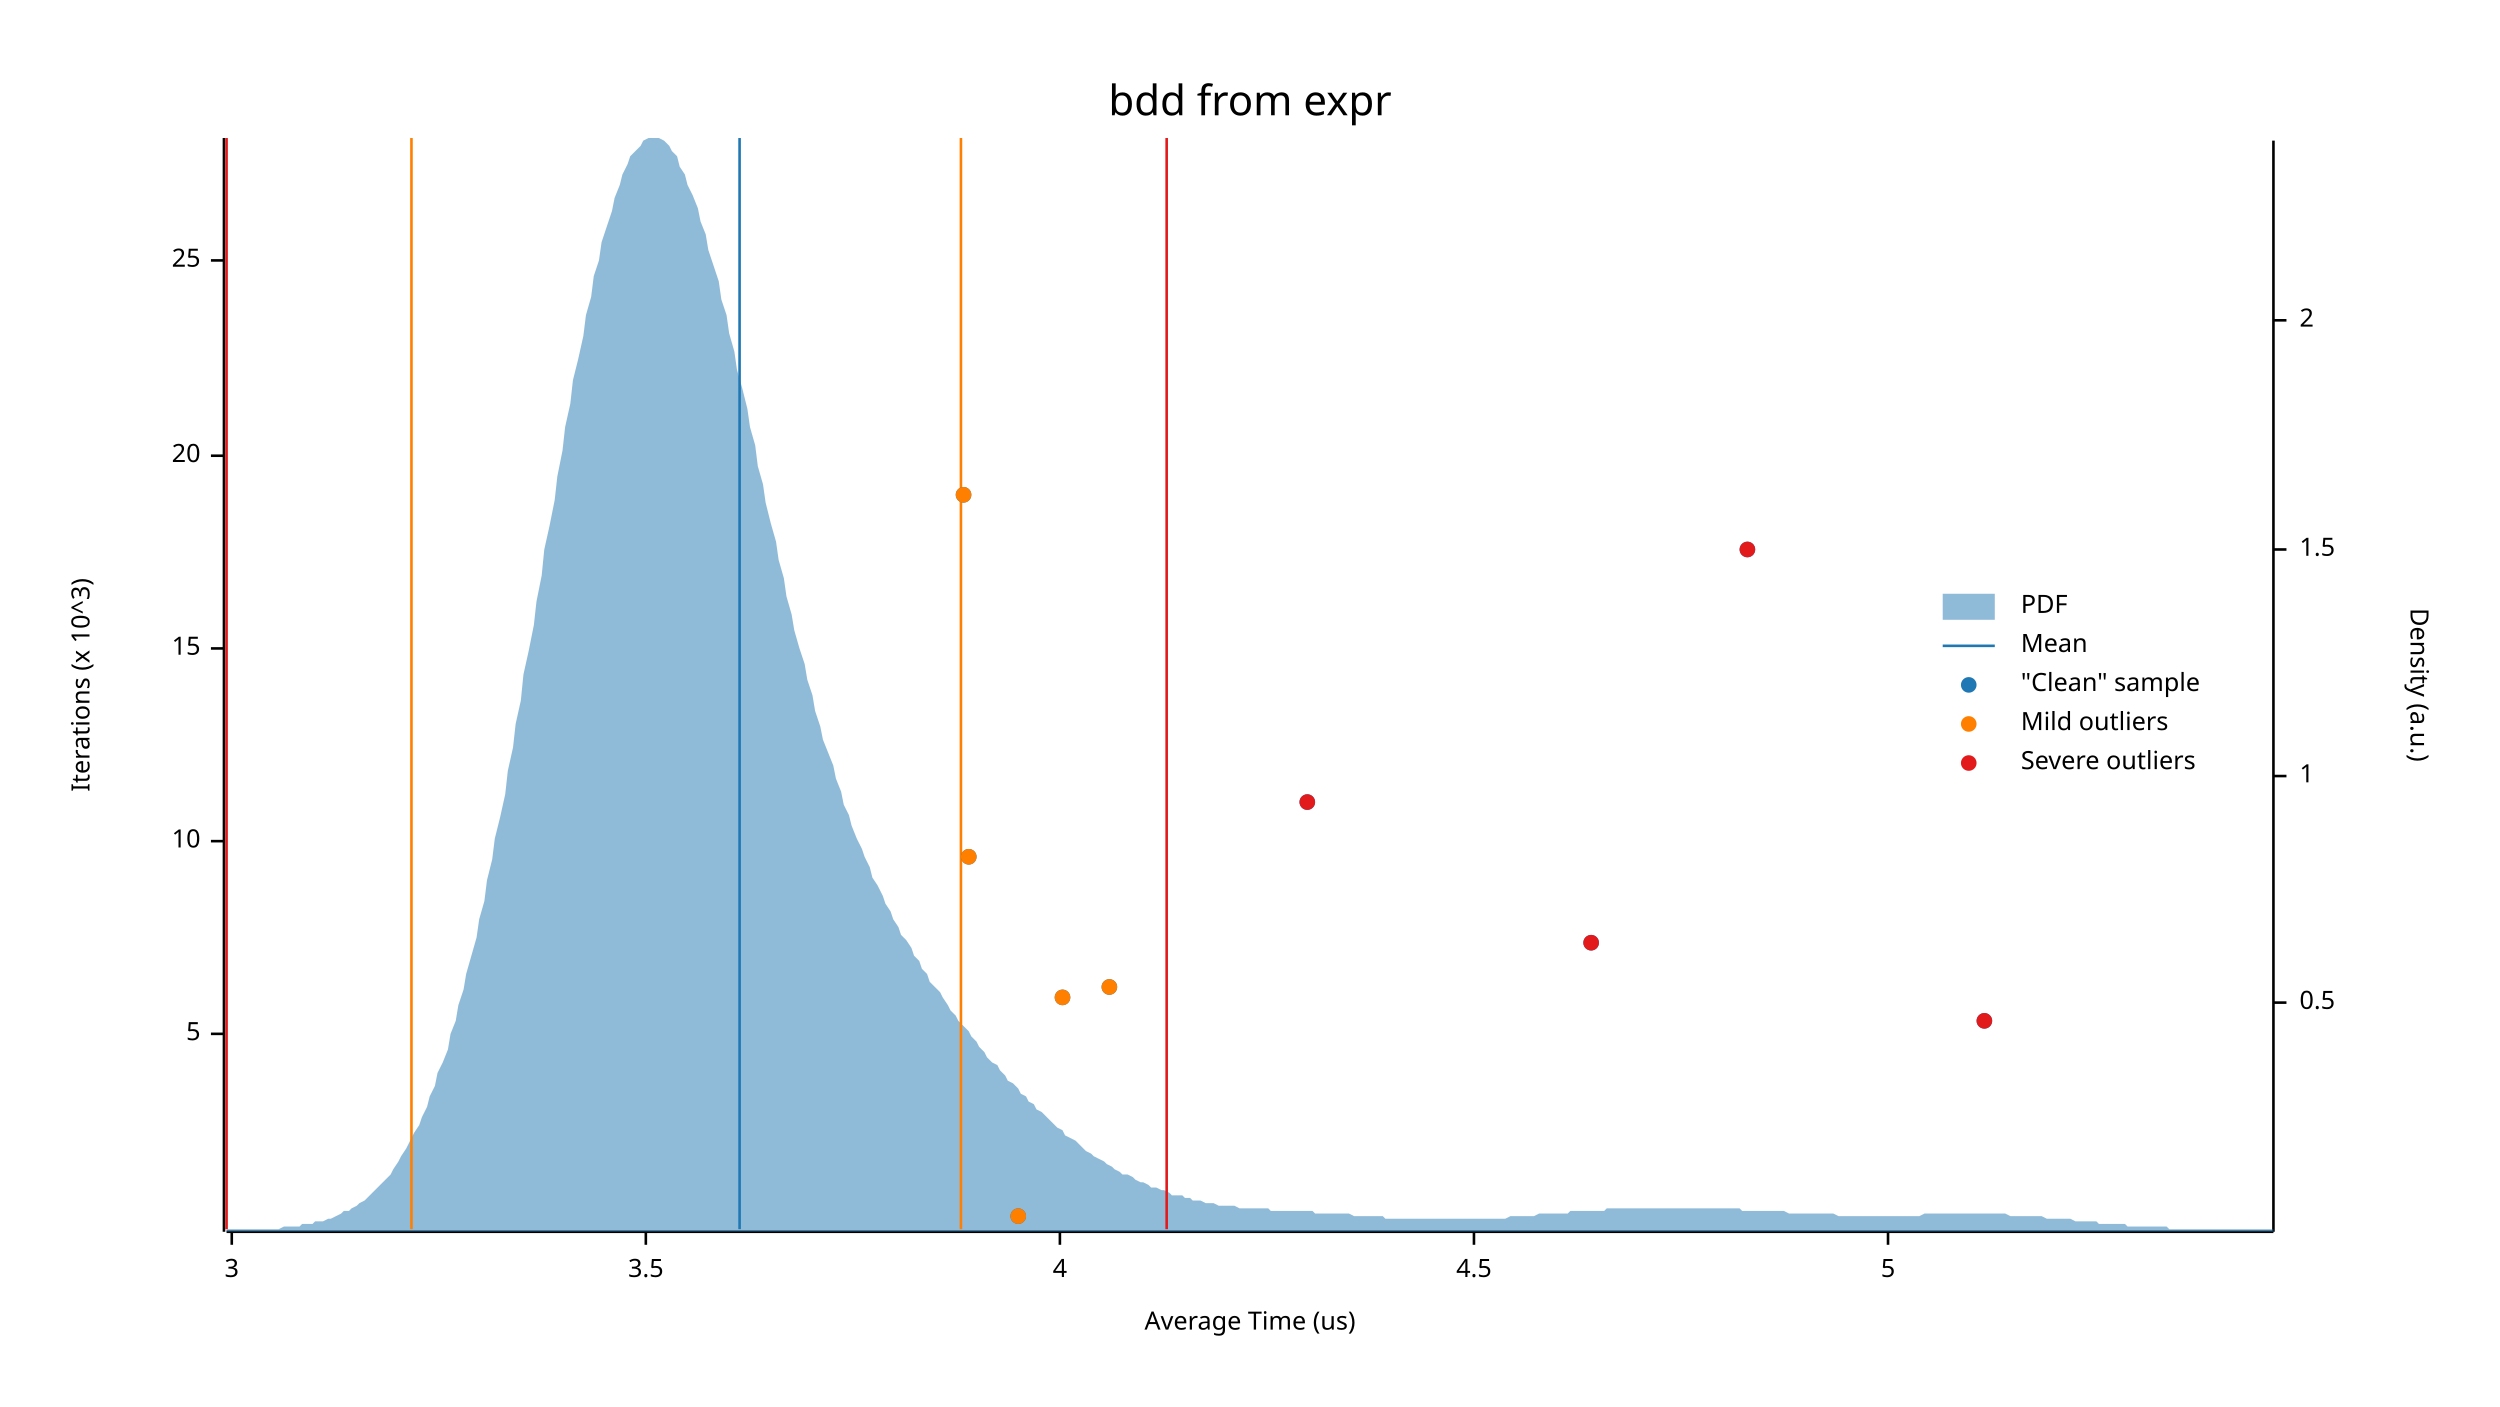
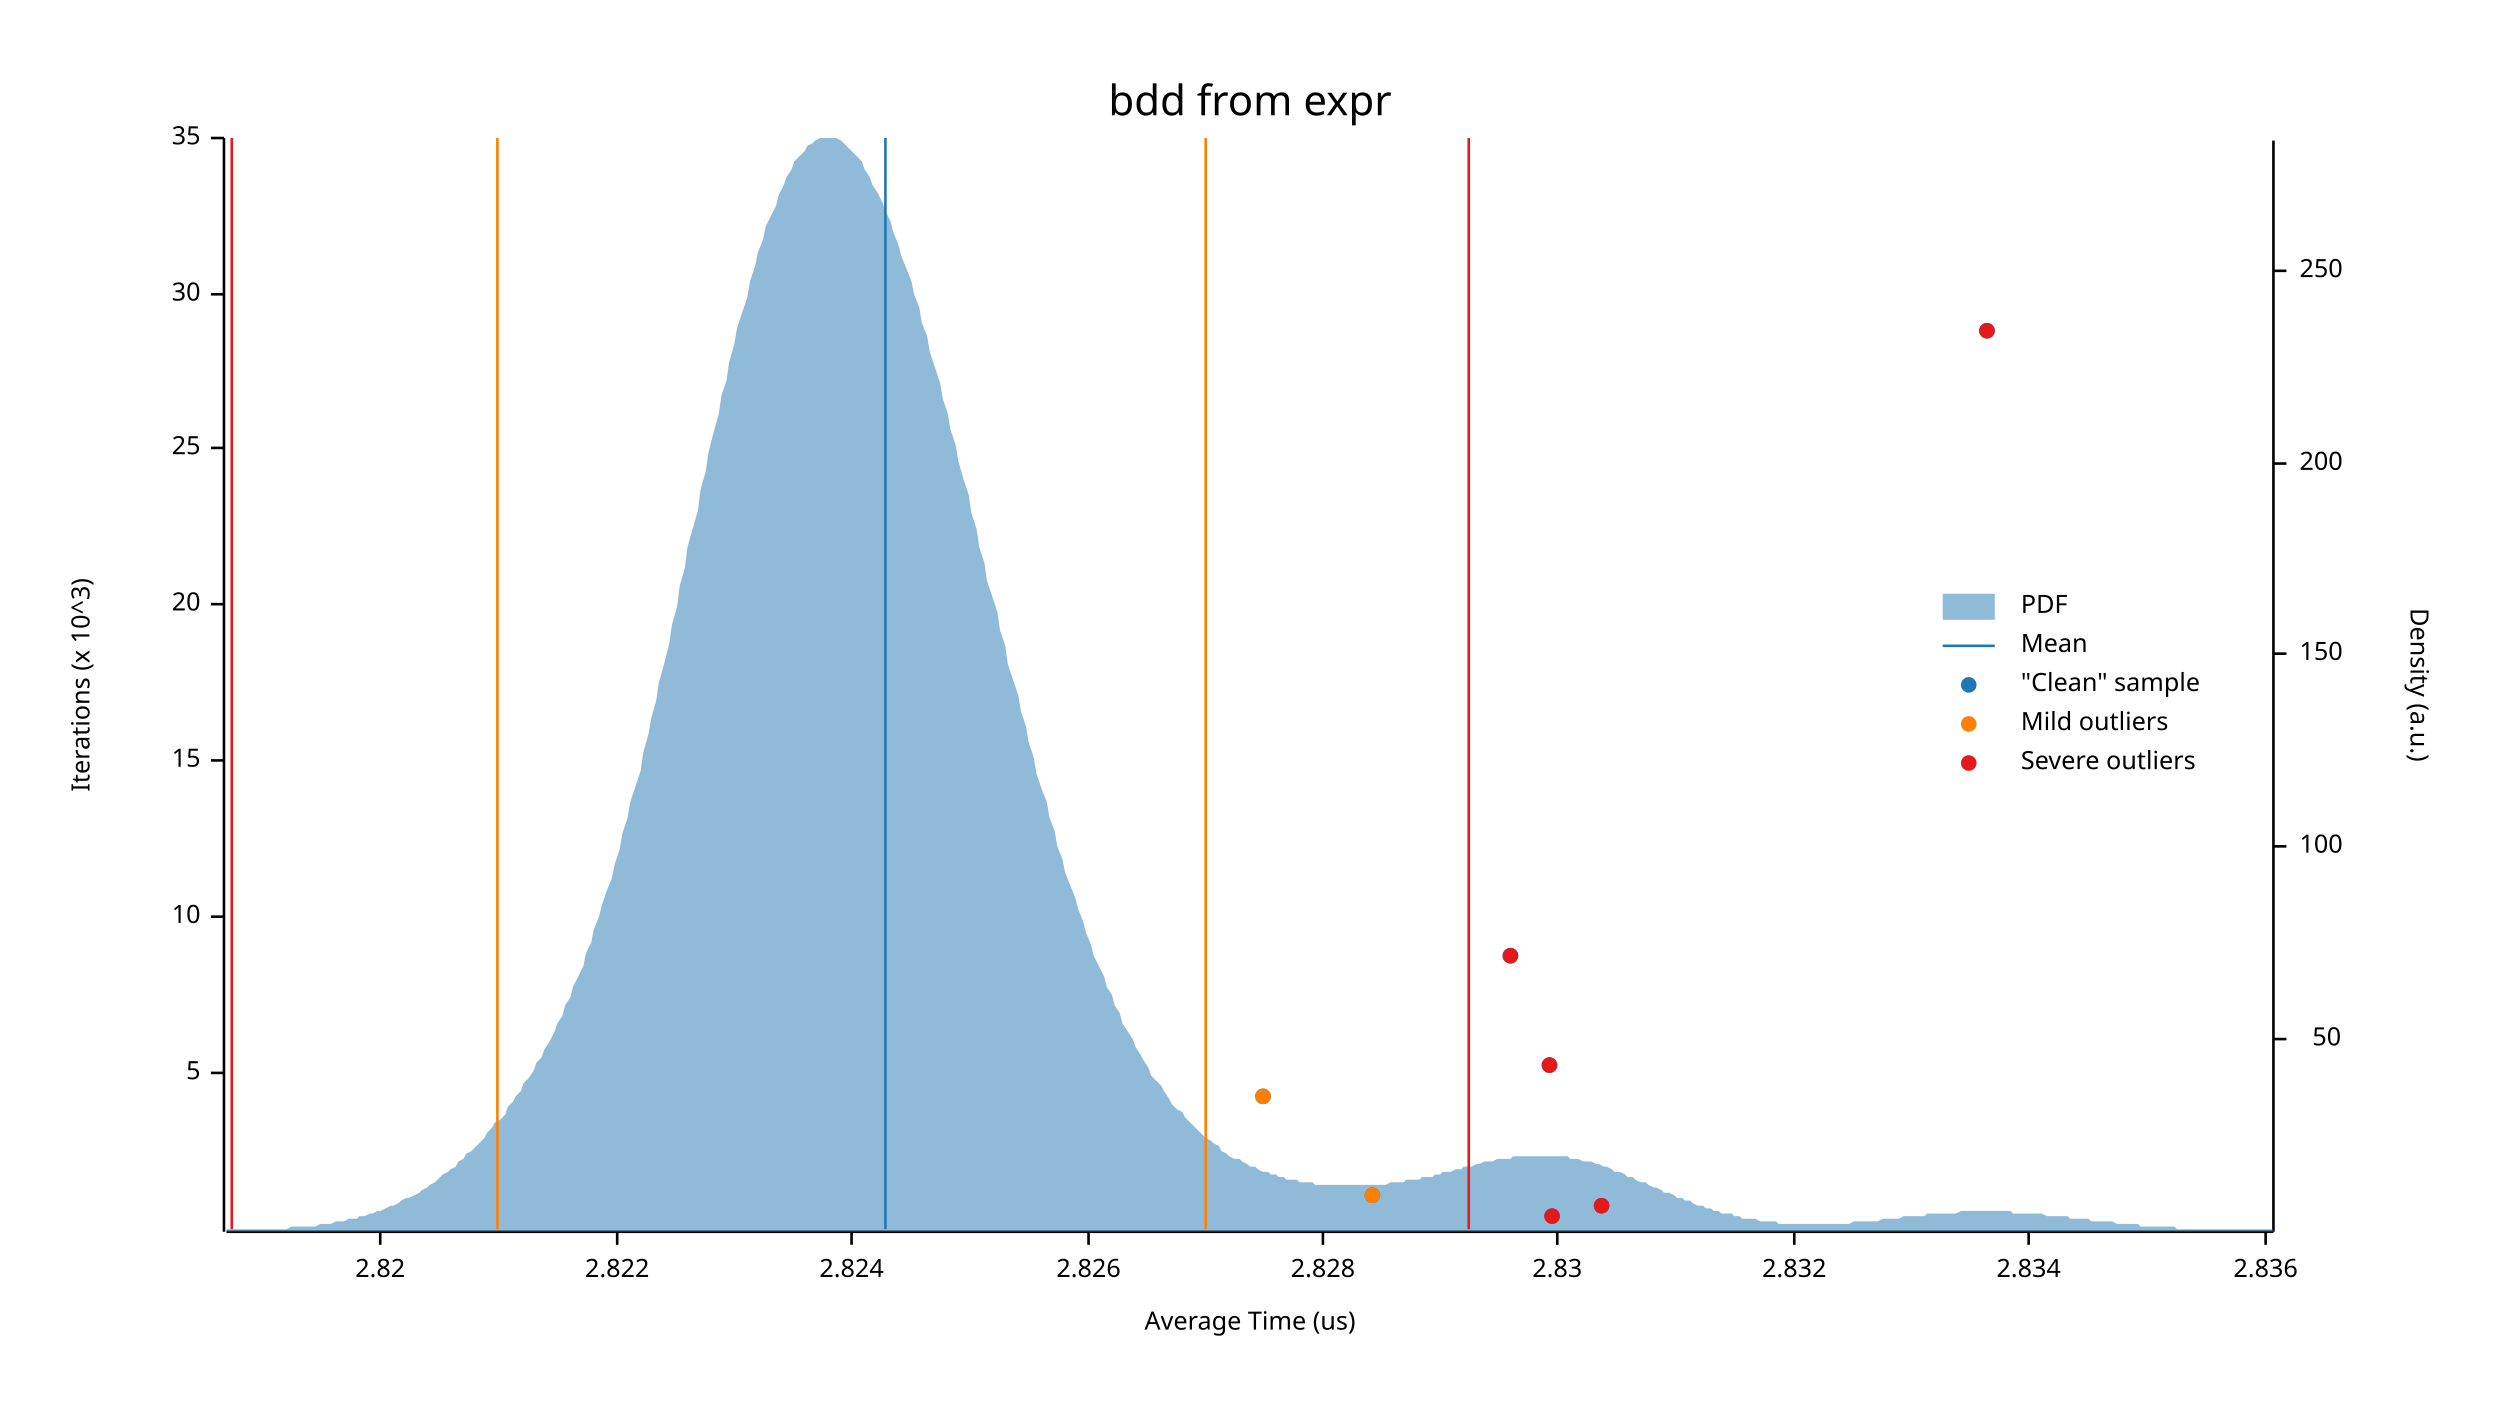
<svg xmlns="http://www.w3.org/2000/svg" width="960" height="540" viewBox="0 0 960 540">
  <text x="480" y="32" dy="0.76em" text-anchor="middle" font-family="sans-serif" font-size="16.129" opacity="1" fill="#000000">
bdd from expr
</text>
  <text x="27" y="263" dy="0.76em" text-anchor="middle" font-family="sans-serif" font-size="9.677" opacity="1" fill="#000000" transform="rotate(270, 27, 263)">
Iterations (x 10^3)
</text>
  <text x="480" y="513" dy="-0.5ex" text-anchor="middle" font-family="sans-serif" font-size="9.677" opacity="1" fill="#000000">
Average Time (us)
</text>
  <polyline fill="none" opacity="1" stroke="#000000" stroke-width="1" points="86,53 86,473 " />
-   <text x="77" y="397" dy="0.5ex" text-anchor="end" font-family="sans-serif" font-size="9.677" opacity="1" fill="#000000">
+   <text x="77" y="412" dy="0.5ex" text-anchor="end" font-family="sans-serif" font-size="9.677" opacity="1" fill="#000000">
5
</text>
-   <polyline fill="none" opacity="1" stroke="#000000" stroke-width="1" points="81,397 86,397 " />
-   <text x="77" y="323" dy="0.5ex" text-anchor="end" font-family="sans-serif" font-size="9.677" opacity="1" fill="#000000">
+   <polyline fill="none" opacity="1" stroke="#000000" stroke-width="1" points="81,412 86,412 " />
+   <text x="77" y="352" dy="0.5ex" text-anchor="end" font-family="sans-serif" font-size="9.677" opacity="1" fill="#000000">
10
</text>
-   <polyline fill="none" opacity="1" stroke="#000000" stroke-width="1" points="81,323 86,323 " />
-   <text x="77" y="249" dy="0.5ex" text-anchor="end" font-family="sans-serif" font-size="9.677" opacity="1" fill="#000000">
+   <polyline fill="none" opacity="1" stroke="#000000" stroke-width="1" points="81,352 86,352 " />
+   <text x="77" y="292" dy="0.5ex" text-anchor="end" font-family="sans-serif" font-size="9.677" opacity="1" fill="#000000">
15
</text>
-   <polyline fill="none" opacity="1" stroke="#000000" stroke-width="1" points="81,249 86,249 " />
-   <text x="77" y="175" dy="0.5ex" text-anchor="end" font-family="sans-serif" font-size="9.677" opacity="1" fill="#000000">
+   <polyline fill="none" opacity="1" stroke="#000000" stroke-width="1" points="81,292 86,292 " />
+   <text x="77" y="232" dy="0.5ex" text-anchor="end" font-family="sans-serif" font-size="9.677" opacity="1" fill="#000000">
20
</text>
-   <polyline fill="none" opacity="1" stroke="#000000" stroke-width="1" points="81,175 86,175 " />
-   <text x="77" y="100" dy="0.5ex" text-anchor="end" font-family="sans-serif" font-size="9.677" opacity="1" fill="#000000">
+   <polyline fill="none" opacity="1" stroke="#000000" stroke-width="1" points="81,232 86,232 " />
+   <text x="77" y="172" dy="0.5ex" text-anchor="end" font-family="sans-serif" font-size="9.677" opacity="1" fill="#000000">
25
</text>
-   <polyline fill="none" opacity="1" stroke="#000000" stroke-width="1" points="81,100 86,100 " />
+   <polyline fill="none" opacity="1" stroke="#000000" stroke-width="1" points="81,172 86,172 " />
+   <text x="77" y="113" dy="0.5ex" text-anchor="end" font-family="sans-serif" font-size="9.677" opacity="1" fill="#000000">
+ 30
+ </text>
+   <polyline fill="none" opacity="1" stroke="#000000" stroke-width="1" points="81,113 86,113 " />
+   <text x="77" y="53" dy="0.5ex" text-anchor="end" font-family="sans-serif" font-size="9.677" opacity="1" fill="#000000">
+ 35
+ </text>
+   <polyline fill="none" opacity="1" stroke="#000000" stroke-width="1" points="81,53 86,53 " />
  <polyline fill="none" opacity="1" stroke="#000000" stroke-width="1" points="87,473 873,473 " />
-   <text x="89" y="483" dy="0.76em" text-anchor="middle" font-family="sans-serif" font-size="9.677" opacity="1" fill="#000000">
- 3
+   <text x="146" y="483" dy="0.76em" text-anchor="middle" font-family="sans-serif" font-size="9.677" opacity="1" fill="#000000">
+ 2.82
</text>
-   <polyline fill="none" opacity="1" stroke="#000000" stroke-width="1" points="89,473 89,478 " />
-   <text x="248" y="483" dy="0.76em" text-anchor="middle" font-family="sans-serif" font-size="9.677" opacity="1" fill="#000000">
- 3.5
+   <polyline fill="none" opacity="1" stroke="#000000" stroke-width="1" points="146,473 146,478 " />
+   <text x="237" y="483" dy="0.76em" text-anchor="middle" font-family="sans-serif" font-size="9.677" opacity="1" fill="#000000">
+ 2.822
</text>
-   <polyline fill="none" opacity="1" stroke="#000000" stroke-width="1" points="248,473 248,478 " />
-   <text x="407" y="483" dy="0.76em" text-anchor="middle" font-family="sans-serif" font-size="9.677" opacity="1" fill="#000000">
- 4
+   <polyline fill="none" opacity="1" stroke="#000000" stroke-width="1" points="237,473 237,478 " />
+   <text x="327" y="483" dy="0.76em" text-anchor="middle" font-family="sans-serif" font-size="9.677" opacity="1" fill="#000000">
+ 2.824
</text>
-   <polyline fill="none" opacity="1" stroke="#000000" stroke-width="1" points="407,473 407,478 " />
-   <text x="566" y="483" dy="0.76em" text-anchor="middle" font-family="sans-serif" font-size="9.677" opacity="1" fill="#000000">
- 4.5
+   <polyline fill="none" opacity="1" stroke="#000000" stroke-width="1" points="327,473 327,478 " />
+   <text x="418" y="483" dy="0.76em" text-anchor="middle" font-family="sans-serif" font-size="9.677" opacity="1" fill="#000000">
+ 2.826
</text>
-   <polyline fill="none" opacity="1" stroke="#000000" stroke-width="1" points="566,473 566,478 " />
-   <text x="725" y="483" dy="0.76em" text-anchor="middle" font-family="sans-serif" font-size="9.677" opacity="1" fill="#000000">
- 5
+   <polyline fill="none" opacity="1" stroke="#000000" stroke-width="1" points="418,473 418,478 " />
+   <text x="508" y="483" dy="0.76em" text-anchor="middle" font-family="sans-serif" font-size="9.677" opacity="1" fill="#000000">
+ 2.828
</text>
-   <polyline fill="none" opacity="1" stroke="#000000" stroke-width="1" points="725,473 725,478 " />
+   <polyline fill="none" opacity="1" stroke="#000000" stroke-width="1" points="508,473 508,478 " />
+   <text x="598" y="483" dy="0.76em" text-anchor="middle" font-family="sans-serif" font-size="9.677" opacity="1" fill="#000000">
+ 2.83
+ </text>
+   <polyline fill="none" opacity="1" stroke="#000000" stroke-width="1" points="598,473 598,478 " />
+   <text x="689" y="483" dy="0.76em" text-anchor="middle" font-family="sans-serif" font-size="9.677" opacity="1" fill="#000000">
+ 2.832
+ </text>
+   <polyline fill="none" opacity="1" stroke="#000000" stroke-width="1" points="689,473 689,478 " />
+   <text x="779" y="483" dy="0.76em" text-anchor="middle" font-family="sans-serif" font-size="9.677" opacity="1" fill="#000000">
+ 2.834
+ </text>
+   <polyline fill="none" opacity="1" stroke="#000000" stroke-width="1" points="779,473 779,478 " />
+   <text x="870" y="483" dy="0.76em" text-anchor="middle" font-family="sans-serif" font-size="9.677" opacity="1" fill="#000000">
+ 2.836
+ </text>
+   <polyline fill="none" opacity="1" stroke="#000000" stroke-width="1" points="870,473 870,478 " />
  <text x="933" y="263" dy="0.76em" text-anchor="middle" font-family="sans-serif" font-size="9.677" opacity="1" fill="#000000" transform="rotate(90, 933, 263)">
Density (a.u.)
</text>
  <polyline fill="none" opacity="1" stroke="#000000" stroke-width="1" points="873,54 873,473 " />
-   <text x="883" y="385" dy="0.5ex" text-anchor="start" font-family="sans-serif" font-size="9.677" opacity="1" fill="#000000">
- 0.5
+   <text x="899" y="399" dy="0.5ex" text-anchor="end" font-family="sans-serif" font-size="9.677" opacity="1" fill="#000000">
+ 50
</text>
-   <polyline fill="none" opacity="1" stroke="#000000" stroke-width="1" points="873,385 878,385 " />
-   <text x="883" y="298" dy="0.5ex" text-anchor="start" font-family="sans-serif" font-size="9.677" opacity="1" fill="#000000">
- 1
+   <polyline fill="none" opacity="1" stroke="#000000" stroke-width="1" points="873,399 878,399 " />
+   <text x="883" y="325" dy="0.5ex" text-anchor="start" font-family="sans-serif" font-size="9.677" opacity="1" fill="#000000">
+ 100
</text>
-   <polyline fill="none" opacity="1" stroke="#000000" stroke-width="1" points="873,298 878,298 " />
-   <text x="883" y="211" dy="0.5ex" text-anchor="start" font-family="sans-serif" font-size="9.677" opacity="1" fill="#000000">
- 1.5
+   <polyline fill="none" opacity="1" stroke="#000000" stroke-width="1" points="873,325 878,325 " />
+   <text x="883" y="251" dy="0.5ex" text-anchor="start" font-family="sans-serif" font-size="9.677" opacity="1" fill="#000000">
+ 150
</text>
-   <polyline fill="none" opacity="1" stroke="#000000" stroke-width="1" points="873,211 878,211 " />
-   <text x="883" y="123" dy="0.5ex" text-anchor="start" font-family="sans-serif" font-size="9.677" opacity="1" fill="#000000">
- 2
+   <polyline fill="none" opacity="1" stroke="#000000" stroke-width="1" points="873,251 878,251 " />
+   <text x="883" y="178" dy="0.5ex" text-anchor="start" font-family="sans-serif" font-size="9.677" opacity="1" fill="#000000">
+ 200
</text>
-   <polyline fill="none" opacity="1" stroke="#000000" stroke-width="1" points="873,123 878,123 " />
-   <polygon opacity="0.5" fill="#1F78B4" points="87,472 88,472 90,472 91,472 93,472 94,472 96,472 98,472 99,472 101,472 102,472 104,472 105,472 107,472 109,471 110,471 112,471 113,471 115,471 116,470 118,470 120,470 121,469 123,469 124,469 126,468 127,468 129,467 131,466 132,465 134,465 135,464 137,463 138,462 140,461 142,459 143,458 145,456 146,455 148,453 150,451 151,449 153,446 154,444 156,441 157,439 159,435 161,432 162,429 164,425 165,421 167,417 168,412 170,408 172,403 173,397 175,392 176,386 178,380 179,374 181,367 183,360 184,353 186,346 187,338 189,330 190,322 192,314 194,305 195,296 197,287 198,278 200,269 201,259 203,250 205,240 206,231 208,221 209,211 211,202 213,192 214,183 216,173 217,164 219,155 220,146 222,138 224,129 225,121 227,114 228,106 230,100 231,93 233,87 235,81 236,76 238,71 239,67 241,63 242,60 244,58 246,56 247,54 249,53 250,53 252,53 253,53 255,54 257,56 258,58 260,60 261,64 263,67 264,71 266,75 268,80 269,85 271,90 272,96 274,102 276,108 277,115 279,121 280,128 282,135 283,142 285,149 287,157 288,164 290,171 291,179 293,186 294,193 296,201 298,208 299,215 301,222 302,229 304,236 305,242 307,249 309,255 310,261 312,267 313,273 315,279 316,284 318,289 320,294 321,299 323,304 324,309 326,313 327,317 329,322 331,326 332,329 334,333 335,337 337,340 339,344 340,347 342,350 343,353 345,356 346,359 348,361 350,364 351,367 353,369 354,372 356,374 357,377 359,379 361,381 362,383 364,386 365,388 367,390 368,392 370,394 372,396 373,398 375,400 376,402 378,404 379,406 381,408 383,409 384,411 386,413 387,415 389,416 391,418 392,420 394,421 395,423 397,424 398,426 400,427 402,429 403,430 405,432 406,433 408,434 409,436 411,437 413,438 414,439 416,441 417,442 419,443 420,444 422,445 424,446 425,447 427,448 428,449 430,450 431,451 433,451 435,452 436,453 438,454 439,454 441,455 442,456 444,456 446,457 447,457 449,458 450,459 452,459 454,459 455,460 457,460 458,461 460,461 461,461 463,462 465,462 466,462 468,463 469,463 471,463 472,463 474,463 476,464 477,464 479,464 480,464 482,464 483,464 485,464 487,464 488,465 490,465 491,465 493,465 494,465 496,465 498,465 499,465 501,465 502,465 504,465 505,466 507,466 509,466 510,466 512,466 513,466 515,466 517,466 518,466 520,467 521,467 523,467 524,467 526,467 528,467 529,467 531,467 532,468 534,468 535,468 537,468 539,468 540,468 542,468 543,468 545,468 546,468 548,468 550,468 551,468 553,468 554,468 556,468 557,468 559,468 561,468 562,468 564,468 565,468 567,468 568,468 570,468 572,468 573,468 575,468 576,468 578,468 580,467 581,467 583,467 584,467 586,467 587,467 589,467 591,466 592,466 594,466 595,466 597,466 598,466 600,466 602,466 603,465 605,465 606,465 608,465 609,465 611,465 613,465 614,465 616,465 617,464 619,464 620,464 622,464 624,464 625,464 627,464 628,464 630,464 632,464 633,464 635,464 636,464 638,464 639,464 641,464 643,464 644,464 646,464 647,464 649,464 650,464 652,464 654,464 655,464 657,464 658,464 660,464 661,464 663,464 665,464 666,464 668,464 669,465 671,465 672,465 674,465 676,465 677,465 679,465 680,465 682,465 683,465 685,465 687,466 688,466 690,466 691,466 693,466 695,466 696,466 698,466 699,466 701,466 702,466 704,466 706,467 707,467 709,467 710,467 712,467 713,467 715,467 717,467 718,467 720,467 721,467 723,467 724,467 726,467 728,467 729,467 731,467 732,467 734,467 735,467 737,467 739,466 740,466 742,466 743,466 745,466 746,466 748,466 750,466 751,466 753,466 754,466 756,466 758,466 759,466 761,466 762,466 764,466 765,466 767,466 769,466 770,466 772,467 773,467 775,467 776,467 778,467 780,467 781,467 783,467 784,467 786,468 787,468 789,468 791,468 792,468 794,468 795,468 797,469 798,469 800,469 802,469 803,469 805,469 806,470 808,470 809,470 811,470 813,470 814,470 816,470 817,471 819,471 821,471 822,471 824,471 825,471 827,471 828,471 830,471 832,471 833,472 835,472 836,472 838,472 839,472 841,472 843,472 844,472 846,472 847,472 849,472 850,472 852,472 854,472 855,472 857,472 858,472 860,472 861,472 863,472 865,472 866,472 868,472 869,472 871,472 873,472 873,473 87,473 " />
-   <polyline fill="none" opacity="1" stroke="#1F78B4" stroke-width="1" points="284,472 284,53 " />
-   <polyline fill="none" opacity="1" stroke="#FF7F00" stroke-width="1" points="158,472 158,53 " />
-   <polyline fill="none" opacity="1" stroke="#FF7F00" stroke-width="1" points="369,472 369,53 " />
-   <polyline fill="none" opacity="1" stroke="#E31A1C" stroke-width="1" points="87,472 87,53 " />
-   <polyline fill="none" opacity="1" stroke="#E31A1C" stroke-width="1" points="448,472 448,53 " />
-   <circle cx="391" cy="467" r="3" opacity="1" fill="#1F78B4" stroke="none" stroke-width="1" />
-   <circle cx="762" cy="392" r="3" opacity="1" fill="#1F78B4" stroke="none" stroke-width="1" />
-   <circle cx="408" cy="383" r="3" opacity="1" fill="#1F78B4" stroke="none" stroke-width="1" />
-   <circle cx="426" cy="379" r="3" opacity="1" fill="#1F78B4" stroke="none" stroke-width="1" />
-   <circle cx="611" cy="362" r="3" opacity="1" fill="#1F78B4" stroke="none" stroke-width="1" />
-   <circle cx="372" cy="329" r="3" opacity="1" fill="#1F78B4" stroke="none" stroke-width="1" />
-   <circle cx="502" cy="308" r="3" opacity="1" fill="#1F78B4" stroke="none" stroke-width="1" />
-   <circle cx="671" cy="211" r="3" opacity="1" fill="#1F78B4" stroke="none" stroke-width="1" />
-   <circle cx="370" cy="190" r="3" opacity="1" fill="#1F78B4" stroke="none" stroke-width="1" />
-   <circle cx="391" cy="467" r="3" opacity="1" fill="#FF7F00" stroke="none" stroke-width="1" />
-   <circle cx="408" cy="383" r="3" opacity="1" fill="#FF7F00" stroke="none" stroke-width="1" />
-   <circle cx="426" cy="379" r="3" opacity="1" fill="#FF7F00" stroke="none" stroke-width="1" />
-   <circle cx="372" cy="329" r="3" opacity="1" fill="#FF7F00" stroke="none" stroke-width="1" />
-   <circle cx="370" cy="190" r="3" opacity="1" fill="#FF7F00" stroke="none" stroke-width="1" />
-   <circle cx="762" cy="392" r="3" opacity="1" fill="#E31A1C" stroke="none" stroke-width="1" />
-   <circle cx="611" cy="362" r="3" opacity="1" fill="#E31A1C" stroke="none" stroke-width="1" />
-   <circle cx="502" cy="308" r="3" opacity="1" fill="#E31A1C" stroke="none" stroke-width="1" />
-   <circle cx="671" cy="211" r="3" opacity="1" fill="#E31A1C" stroke="none" stroke-width="1" />
+   <polyline fill="none" opacity="1" stroke="#000000" stroke-width="1" points="873,178 878,178 " />
+   <text x="883" y="104" dy="0.5ex" text-anchor="start" font-family="sans-serif" font-size="9.677" opacity="1" fill="#000000">
+ 250
+ </text>
+   <polyline fill="none" opacity="1" stroke="#000000" stroke-width="1" points="873,104 878,104 " />
+   <polygon opacity="0.5" fill="#1F78B4" points="87,472 88,472 90,472 91,472 93,472 94,472 96,472 98,472 99,472 101,472 102,472 104,472 105,472 107,472 109,472 110,472 112,471 113,471 115,471 116,471 118,471 120,471 121,471 123,470 124,470 126,470 127,470 129,469 131,469 132,469 134,468 135,468 137,468 138,467 140,467 142,466 143,466 145,465 146,465 148,464 150,463 151,463 153,462 154,461 156,460 157,460 159,459 161,458 162,457 164,456 165,455 167,454 168,453 170,451 172,450 173,449 175,448 176,446 178,445 179,443 181,442 183,440 184,439 186,437 187,435 189,433 190,431 192,430 194,428 195,425 197,423 198,421 200,419 201,416 203,414 205,411 206,408 208,406 209,403 211,400 213,396 214,393 216,390 217,386 219,383 220,379 222,375 224,371 225,366 227,362 228,357 230,352 231,348 233,342 235,337 236,332 238,326 239,320 241,314 242,308 244,302 246,296 247,289 249,282 250,276 252,269 253,262 255,255 257,247 258,240 260,233 261,225 263,218 264,210 266,203 268,196 269,188 271,181 272,174 274,166 276,159 277,152 279,146 280,139 282,132 283,126 285,120 287,114 288,108 290,102 291,97 293,92 294,87 296,83 298,79 299,75 301,71 302,68 304,65 305,62 307,60 309,58 310,56 312,55 313,54 315,53 316,53 318,53 320,53 321,53 323,54 324,55 326,57 327,58 329,60 331,62 332,65 334,68 335,71 337,74 339,78 340,81 342,85 343,89 345,94 346,98 348,103 350,108 351,113 353,118 354,124 356,129 357,135 359,141 361,147 362,153 364,159 365,165 367,171 368,177 370,184 372,190 373,197 375,203 376,210 378,216 379,223 381,229 383,235 384,242 386,248 387,255 389,261 391,267 392,273 394,279 395,285 397,291 398,297 400,303 402,308 403,314 405,319 406,325 408,330 409,335 411,340 413,345 414,349 416,354 417,358 419,363 420,367 422,371 424,375 425,379 427,382 428,386 430,389 431,393 433,396 435,399 436,402 438,405 439,407 441,410 442,413 444,415 446,417 447,419 449,422 450,424 452,426 454,427 455,429 457,431 458,432 460,434 461,435 463,437 465,438 466,439 468,440 469,442 471,443 472,444 474,445 476,445 477,446 479,447 480,448 482,448 483,449 485,450 487,450 488,451 490,451 491,452 493,452 494,453 496,453 498,453 499,454 501,454 502,454 504,454 505,455 507,455 509,455 510,455 512,455 513,455 515,455 517,455 518,455 520,455 521,455 523,455 524,455 526,455 528,455 529,455 531,455 532,455 534,454 535,454 537,454 539,454 540,453 542,453 543,453 545,453 546,452 548,452 550,452 551,451 553,451 554,450 556,450 557,450 559,449 561,449 562,448 564,448 565,448 567,447 568,447 570,446 572,446 573,446 575,445 576,445 578,445 580,445 581,444 583,444 584,444 586,444 587,444 589,444 591,444 592,444 594,444 595,444 597,444 598,444 600,444 602,444 603,445 605,445 606,445 608,446 609,446 611,446 613,447 614,447 616,448 617,448 619,449 620,450 622,450 624,451 625,452 627,452 628,453 630,454 632,454 633,455 635,456 636,456 638,457 639,458 641,458 643,459 644,460 646,460 647,461 649,461 650,462 652,463 654,463 655,464 657,464 658,465 660,465 661,466 663,466 665,466 666,467 668,467 669,468 671,468 672,468 674,468 676,469 677,469 679,469 680,469 682,469 683,470 685,470 687,470 688,470 690,470 691,470 693,470 695,470 696,470 698,470 699,470 701,470 702,470 704,470 706,470 707,470 709,470 710,470 712,469 713,469 715,469 717,469 718,469 720,469 721,469 723,468 724,468 726,468 728,468 729,468 731,467 732,467 734,467 735,467 737,467 739,467 740,466 742,466 743,466 745,466 746,466 748,466 750,466 751,466 753,465 754,465 756,465 758,465 759,465 761,465 762,465 764,465 765,465 767,465 769,465 770,465 772,465 773,466 775,466 776,466 778,466 780,466 781,466 783,466 784,466 786,467 787,467 789,467 791,467 792,467 794,467 795,468 797,468 798,468 800,468 802,468 803,469 805,469 806,469 808,469 809,469 811,469 813,470 814,470 816,470 817,470 819,470 821,470 822,471 824,471 825,471 827,471 828,471 830,471 832,471 833,471 835,471 836,472 838,472 839,472 841,472 843,472 844,472 846,472 847,472 849,472 850,472 852,472 854,472 855,472 857,472 858,472 860,472 861,472 863,472 865,472 866,472 868,472 869,472 871,472 873,472 873,473 87,473 " />
+   <polyline fill="none" opacity="1" stroke="#1F78B4" stroke-width="1" points="340,472 340,53 " />
+   <polyline fill="none" opacity="1" stroke="#FF7F00" stroke-width="1" points="191,472 191,53 " />
+   <polyline fill="none" opacity="1" stroke="#FF7F00" stroke-width="1" points="463,472 463,53 " />
+   <polyline fill="none" opacity="1" stroke="#E31A1C" stroke-width="1" points="89,472 89,53 " />
+   <polyline fill="none" opacity="1" stroke="#E31A1C" stroke-width="1" points="564,472 564,53 " />
+   <circle cx="596" cy="467" r="3" opacity="1" fill="#1F78B4" stroke="none" stroke-width="1" />
+   <circle cx="615" cy="463" r="3" opacity="1" fill="#1F78B4" stroke="none" stroke-width="1" />
+   <circle cx="527" cy="459" r="3" opacity="1" fill="#1F78B4" stroke="none" stroke-width="1" />
+   <circle cx="485" cy="421" r="3" opacity="1" fill="#1F78B4" stroke="none" stroke-width="1" />
+   <circle cx="595" cy="409" r="3" opacity="1" fill="#1F78B4" stroke="none" stroke-width="1" />
+   <circle cx="580" cy="367" r="3" opacity="1" fill="#1F78B4" stroke="none" stroke-width="1" />
+   <circle cx="763" cy="127" r="3" opacity="1" fill="#1F78B4" stroke="none" stroke-width="1" />
+   <circle cx="527" cy="459" r="3" opacity="1" fill="#FF7F00" stroke="none" stroke-width="1" />
+   <circle cx="485" cy="421" r="3" opacity="1" fill="#FF7F00" stroke="none" stroke-width="1" />
+   <circle cx="596" cy="467" r="3" opacity="1" fill="#E31A1C" stroke="none" stroke-width="1" />
+   <circle cx="615" cy="463" r="3" opacity="1" fill="#E31A1C" stroke="none" stroke-width="1" />
+   <circle cx="595" cy="409" r="3" opacity="1" fill="#E31A1C" stroke="none" stroke-width="1" />
+   <circle cx="580" cy="367" r="3" opacity="1" fill="#E31A1C" stroke="none" stroke-width="1" />
+   <circle cx="763" cy="127" r="3" opacity="1" fill="#E31A1C" stroke="none" stroke-width="1" />
  <text x="776" y="228" dy="0.76em" text-anchor="start" font-family="sans-serif" font-size="9.677" opacity="1" fill="#000000">
PDF
</text>
  <text x="776" y="243" dy="0.76em" text-anchor="start" font-family="sans-serif" font-size="9.677" opacity="1" fill="#000000">
Mean
</text>
  <text x="776" y="258" dy="0.76em" text-anchor="start" font-family="sans-serif" font-size="9.677" opacity="1" fill="#000000">
"Clean" sample
</text>
  <text x="776" y="273" dy="0.76em" text-anchor="start" font-family="sans-serif" font-size="9.677" opacity="1" fill="#000000">
Mild outliers
</text>
  <text x="776" y="288" dy="0.76em" text-anchor="start" font-family="sans-serif" font-size="9.677" opacity="1" fill="#000000">
Severe outliers
</text>
  <rect x="746" y="228" width="20" height="10" opacity="0.5" fill="#1F78B4" stroke="none" />
  <polyline fill="none" opacity="1" stroke="#1F78B4" stroke-width="1" points="746,248 766,248 " />
  <circle cx="756" cy="263" r="3" opacity="1" fill="#1F78B4" stroke="none" stroke-width="1" />
  <circle cx="756" cy="278" r="3" opacity="1" fill="#FF7F00" stroke="none" stroke-width="1" />
  <circle cx="756" cy="293" r="3" opacity="1" fill="#E31A1C" stroke="none" stroke-width="1" />
</svg>
